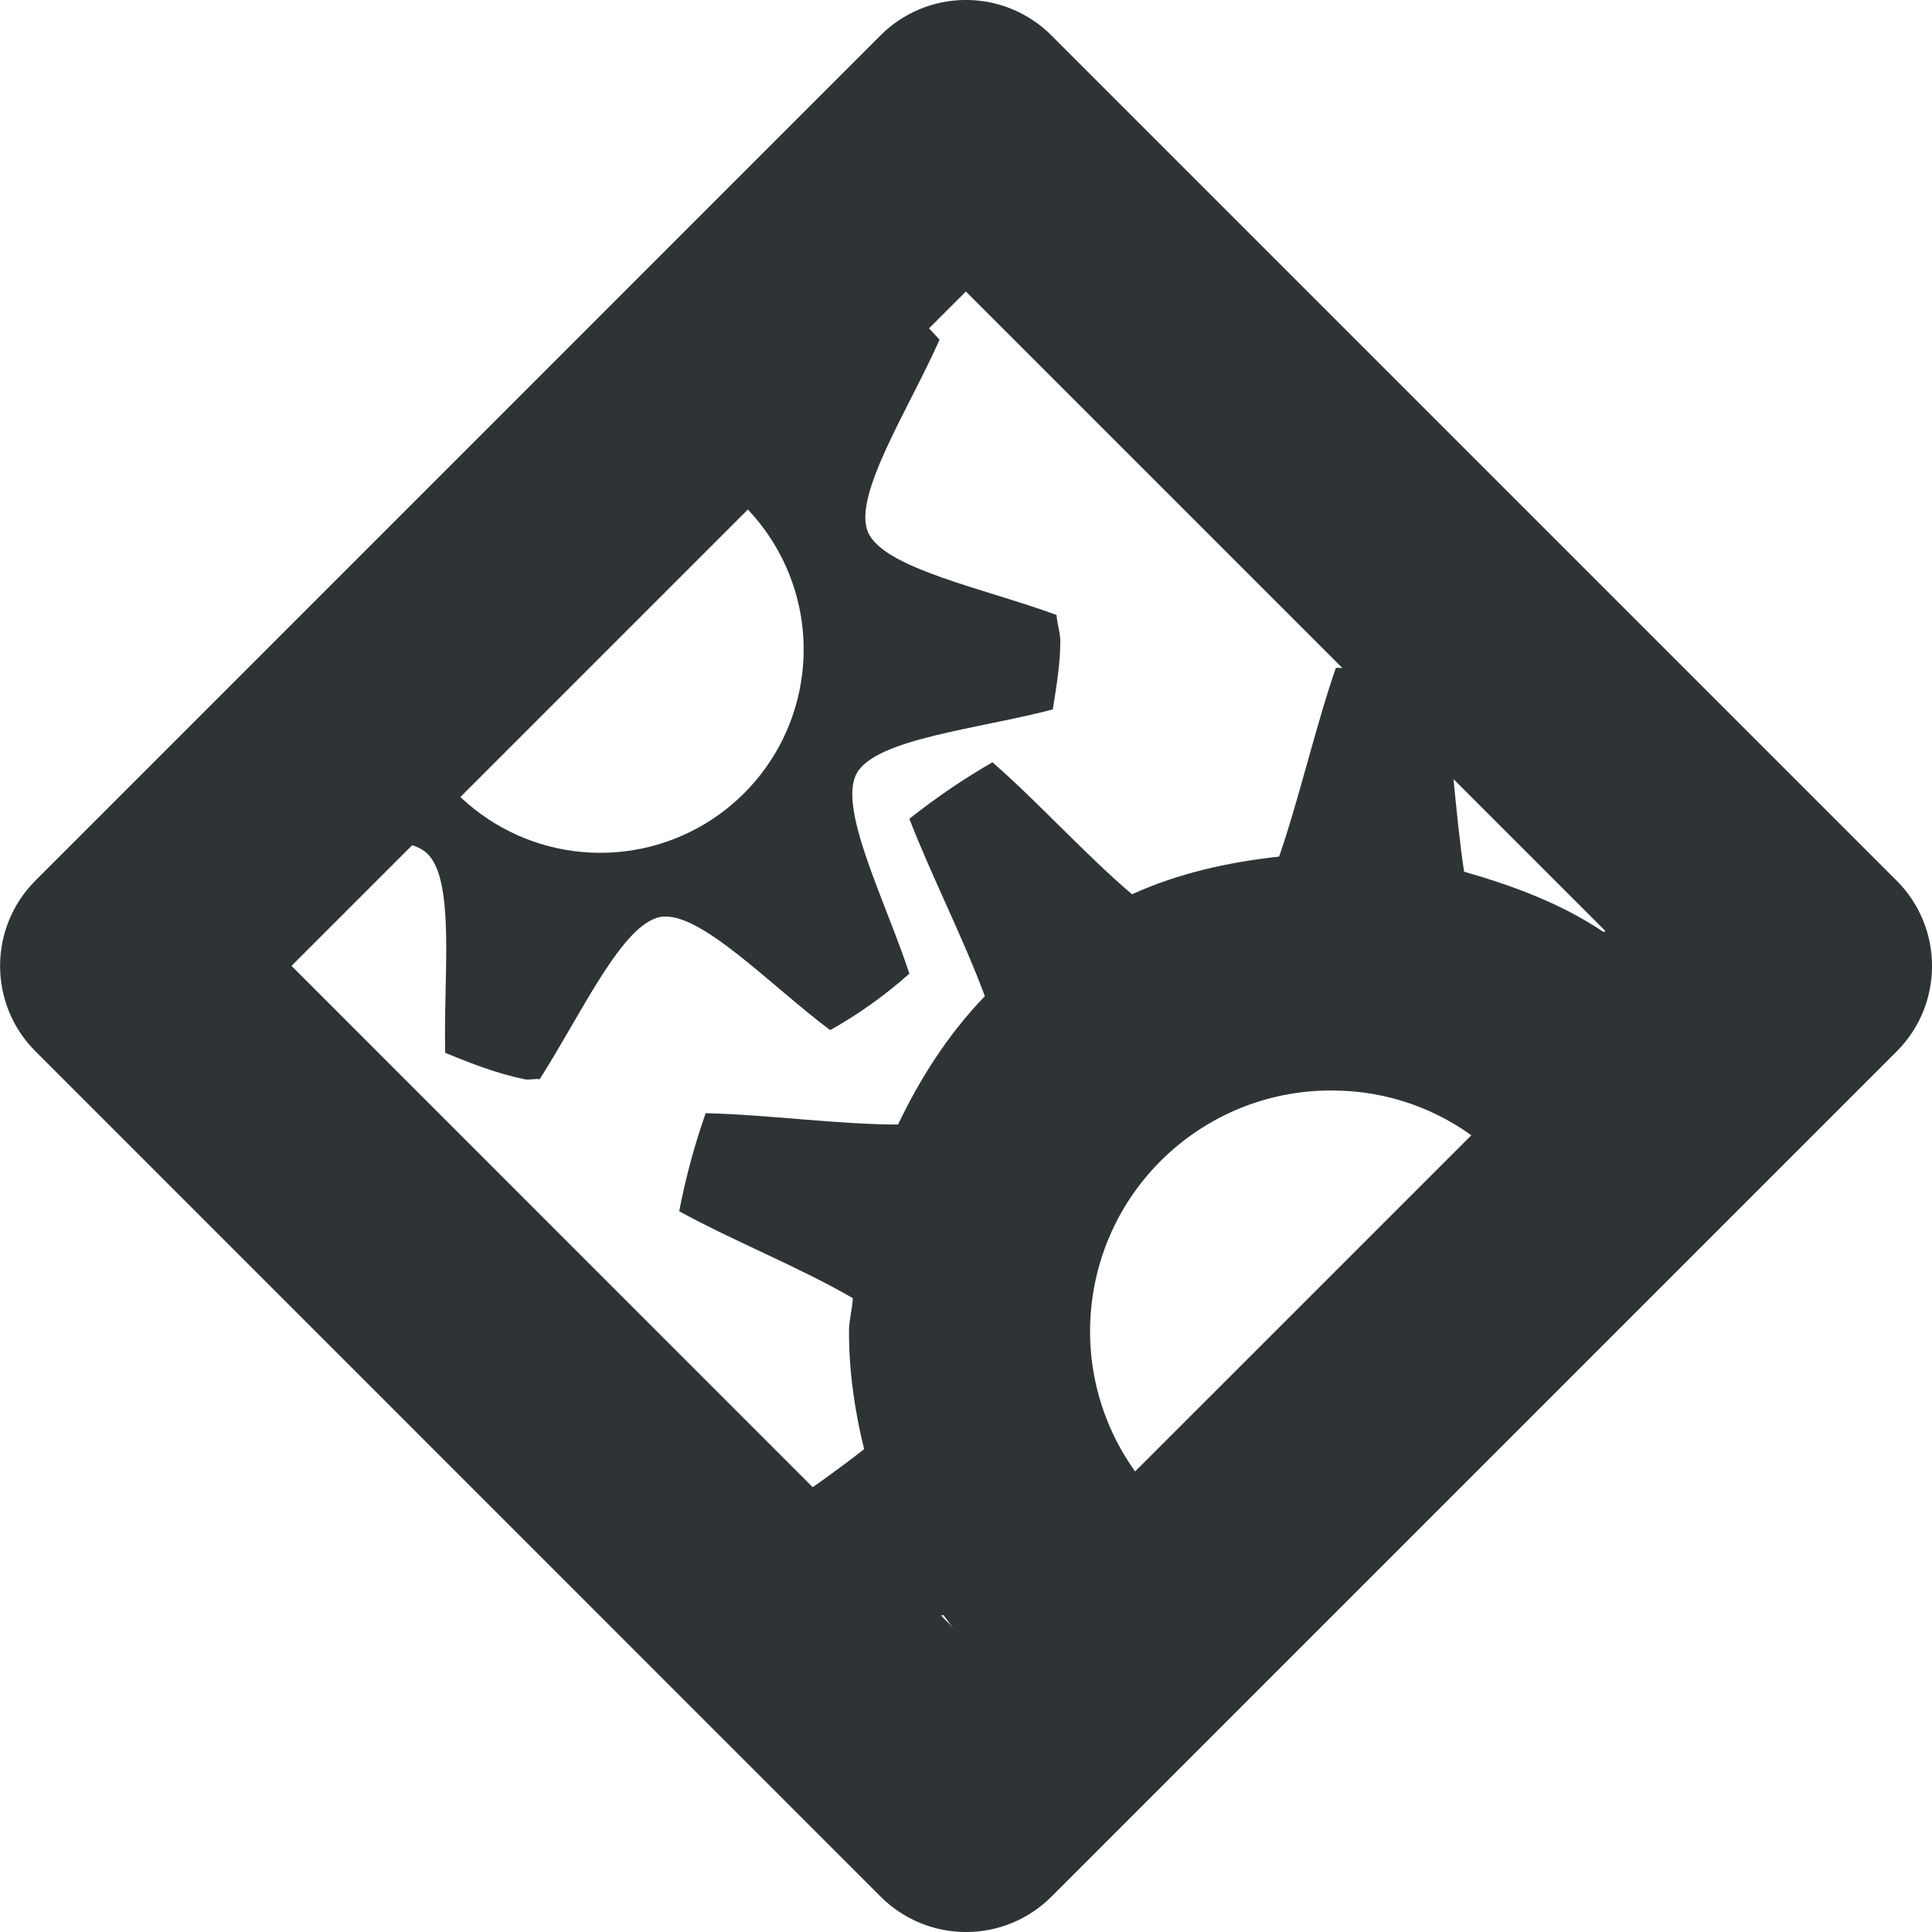
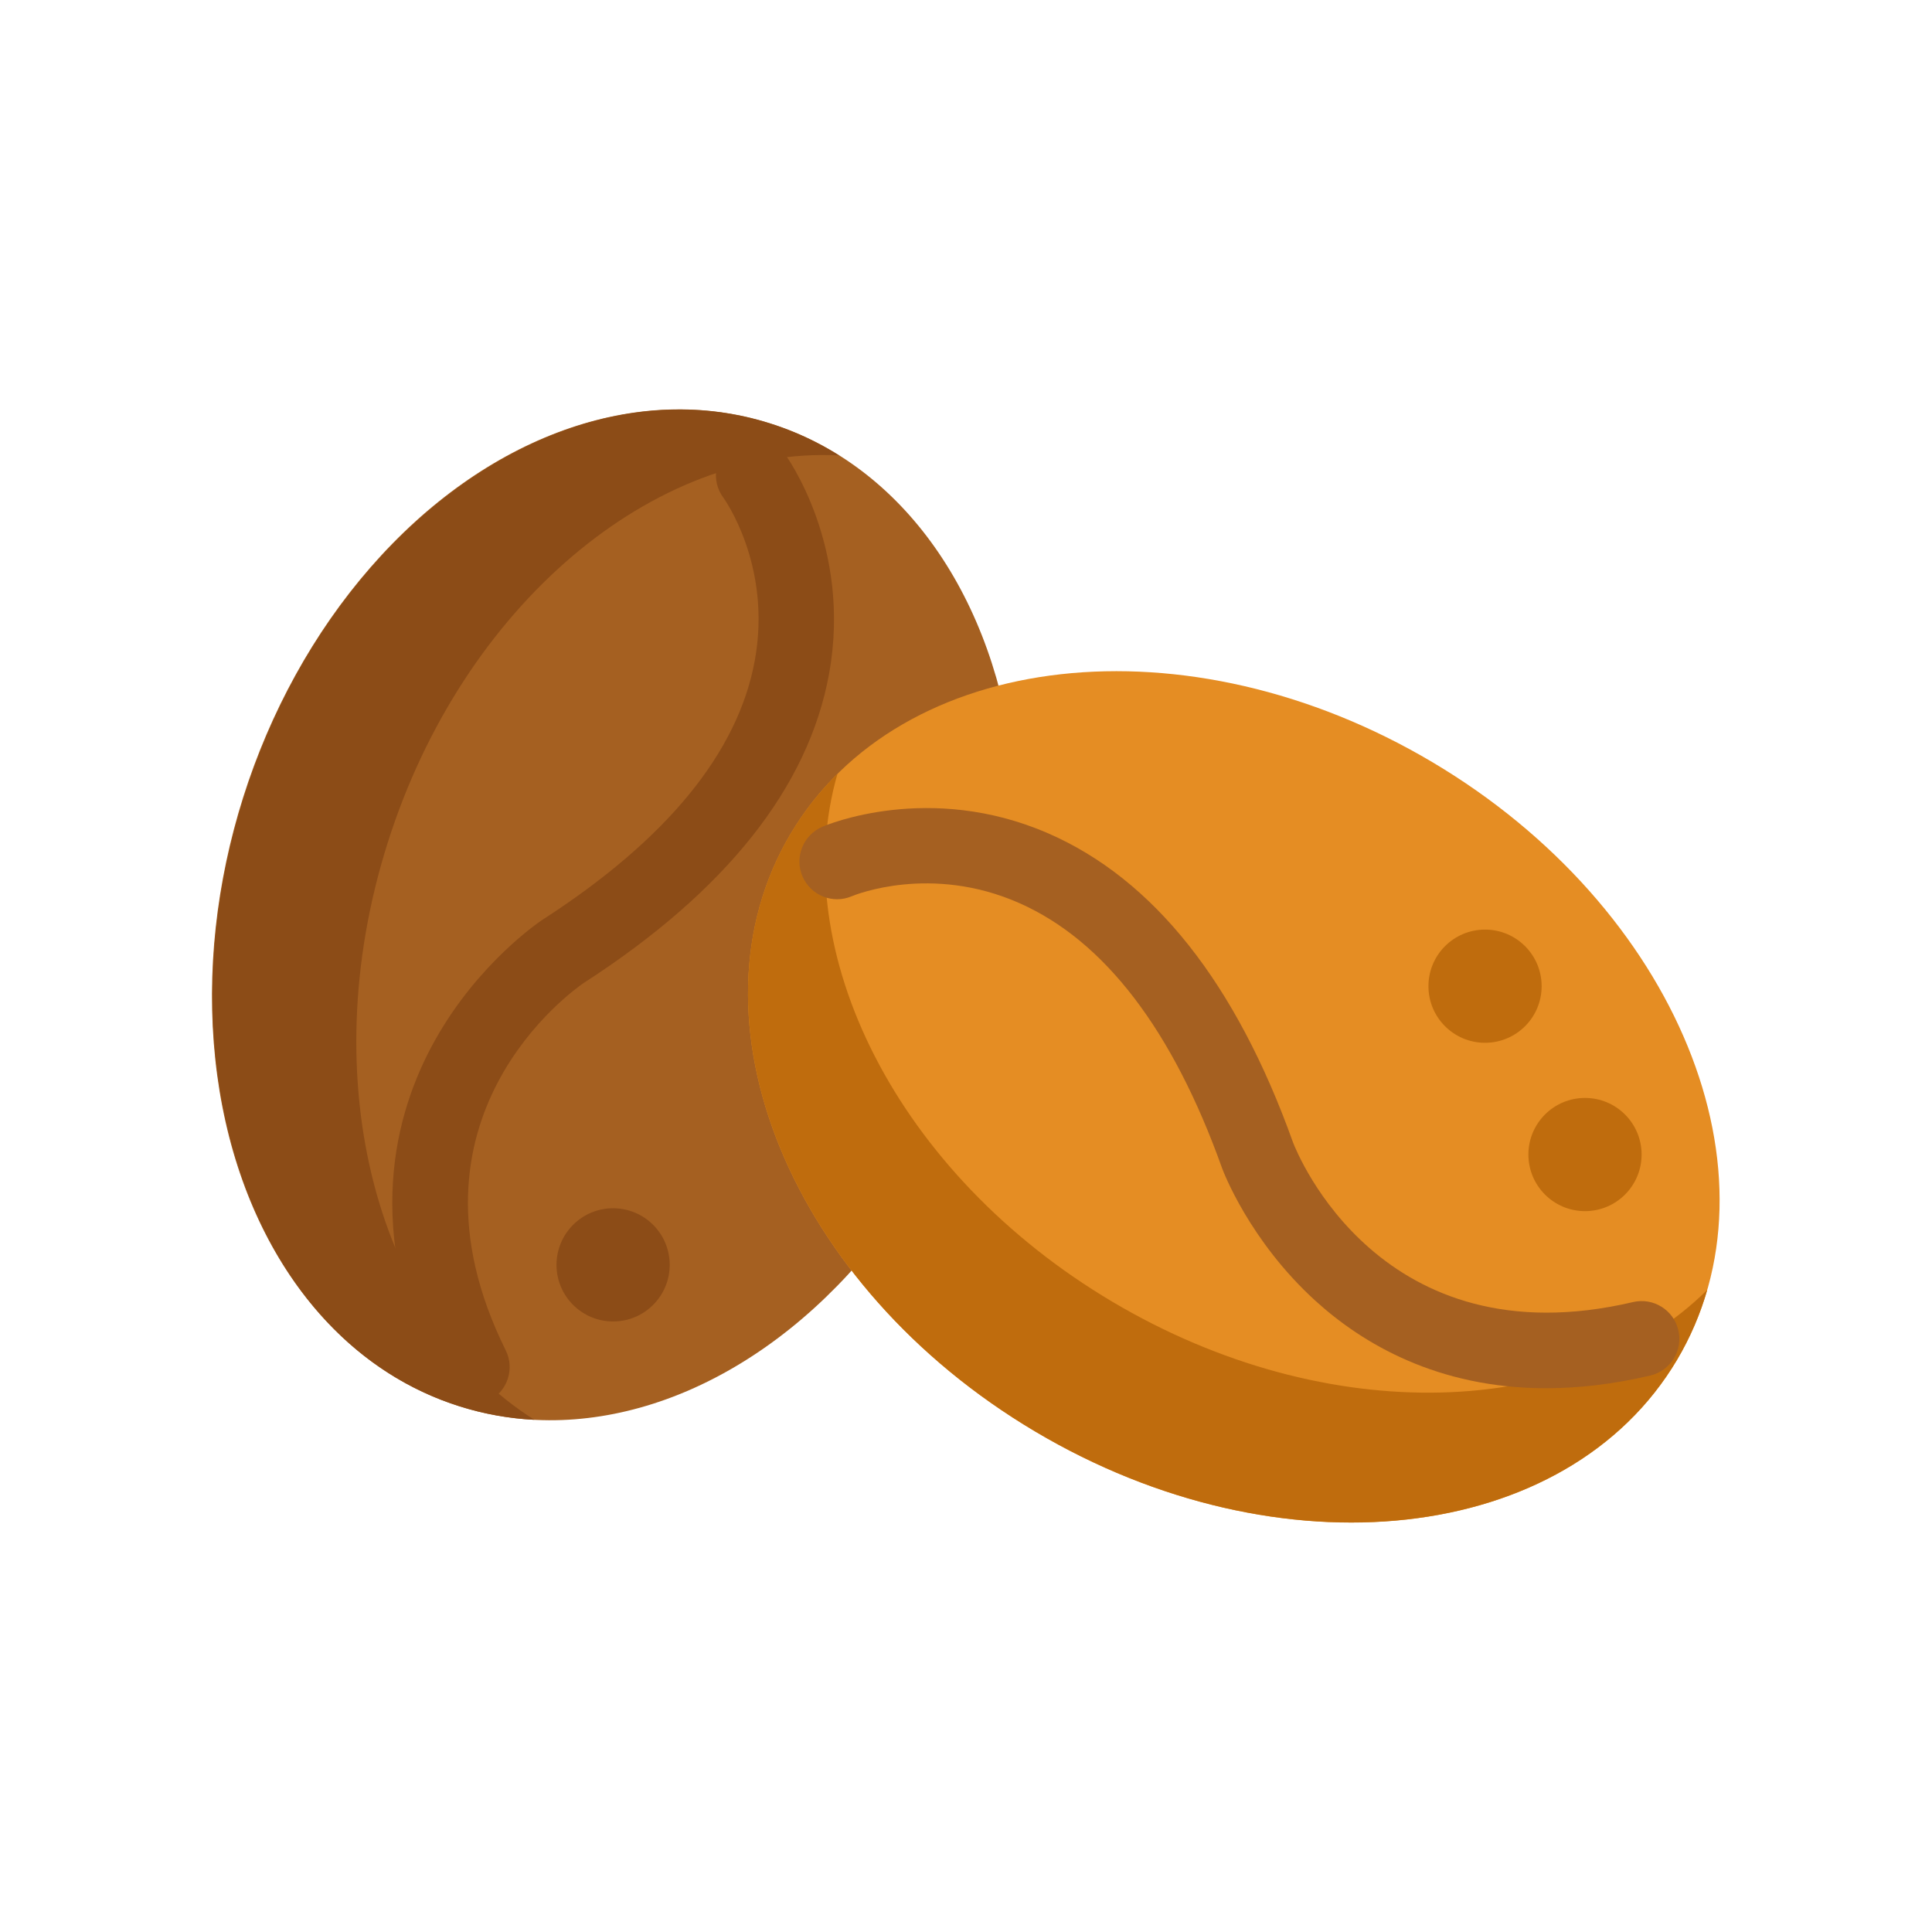
- <svg xmlns="http://www.w3.org/2000/svg" width="16" height="16">
-   <g color="#000" fill="#2e3436">
-     <path d="M7.188 2.281c-.094.056-.192.125-.29.19L5.566 3.803a1.684 1.684 0 11-2.17 2.17L2.332 7.037c.506-.069 1.017-.136 1.2.026.242.214.139 1.031.155 1.656.213.088.427.171.657.219.04.008.085-.007.125 0 .337-.525.683-1.288 1-1.344.322-.057.905.562 1.406.937a3.67 3.67 0 00.656-.468c-.195-.595-.594-1.369-.437-1.657.158-.29 1.019-.37 1.625-.531.028-.183.062-.371.062-.562 0-.075-.027-.146-.031-.22-.587-.217-1.435-.385-1.562-.687-.128-.302.34-1.021.593-1.593a3.722 3.722 0 00-.593-.532zm3.875 3.25c-.165.475-.305 1.086-.47 1.563-.43.047-.84.14-1.218.312-.38-.322-.787-.773-1.156-1.093a5.562 5.562 0 00-.688.468c.177.46.453 1.001.625 1.469-.298.309-.531.67-.719 1.063-.494 0-1.102-.084-1.593-.094a5.68 5.68 0 00-.219.812c.435.24 1.006.468 1.438.72-.006.093-.032.185-.032.28 0 .333.049.66.125.97-.382.304-.898.63-1.28.937.015.044.04.083.058.127l.613.613c.417-.1.868-.223 1.266-.303.248.343.532.626.875.875-.027.135-.068.283-.104.428.174-.063.34-.155.482-.297l1.432-1.432a1.994 1.994 0 01.533-3.918c.919 0 1.684.623 1.918 1.467l1.338-1.338c.06-.06.11-.124.156-.191-.035-.062-.06-.13-.1-.188.096-.152.205-.31.315-.47.017-.348-.1-.7-.37-.971l-.177-.176c-.28.192-.561.387-.83.555-.345-.233-.746-.383-1.156-.5-.077-.507-.107-1.132-.187-1.625a5.44 5.44 0 00-.875-.063zm-9.247.608c-.087.068-.173.138-.254.205l.014.035z" style="marker:none" overflow="visible" />
-     <path d="M8.707.293a1 1 0 00-1.415 0l-6.999 7a1 1 0 000 1.413l7 7.001a1 1 0 001.415 0l7-7a1 1 0 000-1.413zm-.708 2.121l5.587 5.587L8 13.586 2.414 7.999z" style="line-height:normal;font-variant-ligatures:normal;font-variant-position:normal;font-variant-caps:normal;font-variant-numeric:normal;font-variant-alternates:normal;font-feature-settings:normal;text-indent:0;text-align:start;text-decoration-line:none;text-decoration-style:solid;text-decoration-color:#000;text-transform:none;text-orientation:mixed;shape-padding:0;isolation:auto;mix-blend-mode:normal;marker:none" font-weight="400" font-family="sans-serif" overflow="visible" />
-   </g>
+ <svg xmlns="http://www.w3.org/2000/svg" t="1645282633858" class="icon" viewBox="0 0 1024 1024" version="1.1" p-id="2277" width="200" height="200">
+   <defs>
+     <style type="text/css" />
+   </defs>
+   <path d="M243.564 745.355a206.274 273.17 17.529 1 0 164.551-520.97 206.274 273.17 17.529 1 0-164.551 520.97Z" fill="#A56021" p-id="2278" />
+   <path d="M205.424 446.87c39.982-126.576 141.478-210.514 239.282-205.488a158.428 158.428 0 0 0-36.59-16.96C299.484 190.108 174.582 278.912 129.14 422.774s5.782 288.3 114.412 322.614a158.452 158.452 0 0 0 39.694 7.136c-82.944-52.068-117.804-179.078-77.822-305.654z" fill="#8C4C17" p-id="2279" />
+   <path d="M250.142 744.578a20 20 0 0 1-17.936-11.124c-40.148-81.016-23.114-143.648-1.75-181.924 22.952-41.122 55.516-63.002 56.89-63.914l0.208-0.136c65.77-42.42 103.624-88.658 112.508-137.428 9.22-50.606-16.422-85.954-16.684-86.306-6.574-8.876-4.708-21.4 4.168-27.976 8.874-6.574 21.4-4.71 27.976 4.166 1.482 2.002 36.184 49.816 23.89 117.284-10.938 60.044-54.688 115.146-130.03 163.776-4.932 3.342-102.368 71.55-41.34 194.696 4.904 9.898 0.858 21.896-9.04 26.8a19.854 19.854 0 0 1-8.86 2.086z" fill="#8C4C17" p-id="2280" />
+   <path d="M324.96 670.402m-30 0a30 30 0 1 0 60 0 30 30 0 1 0-60 0Z" fill="#8C4C17" p-id="2281" />
+   <path d="M548.661 758.749a273.17 206.274 30.692 1 0 210.574-354.76 273.17 206.274 30.692 1 0-210.574 354.76Z" fill="#E58D23" p-id="2282" />
+   <path d="M589.496 689.906c-114.15-67.75-172.776-185.688-145.616-279.78a158.444 158.444 0 0 0-24.846 31.768c-58.144 97.966-0.106 239.806 129.63 316.808s282.046 60.006 340.19-37.96a158.476 158.476 0 0 0 15.986-37.026c-69.584 68.91-201.194 73.94-315.344 6.19z" fill="#BF6C0D" p-id="2283" />
+   <path d="M819.432 735.792c-57.458 0.002-97.27-23.614-122.324-46.432-34.816-31.71-48.708-68.402-49.284-69.948a11.036 11.036 0 0 1-0.086-0.234c-26.194-73.31-62.366-120.592-107.508-140.536-46.802-20.674-86.958-4.366-88.646-3.664-10.136 4.38-21.856-0.31-26.236-10.45s0.342-21.934 10.48-26.316c2.292-0.988 56.746-23.894 119.644 3.438 55.976 24.322 99.672 79.466 129.874 163.9 2.132 5.564 46.374 115.968 180.17 84.58a19.994 19.994 0 0 1 24.04 14.904c2.524 10.752-4.148 21.516-14.902 24.04-19.972 4.682-38.362 6.718-55.222 6.718z" fill="#A56021" p-id="2284" />
+   <path d="M787.1 522.702m-30 0a30 30 0 1 0 60 0 30 30 0 1 0-60 0Z" fill="#BF6C0D" p-id="2285" />
+   <path d="M840.084 611.928m-30 0a30 30 0 1 0 60 0 30 30 0 1 0-60 0Z" fill="#BF6C0D" p-id="2286" />
</svg>
